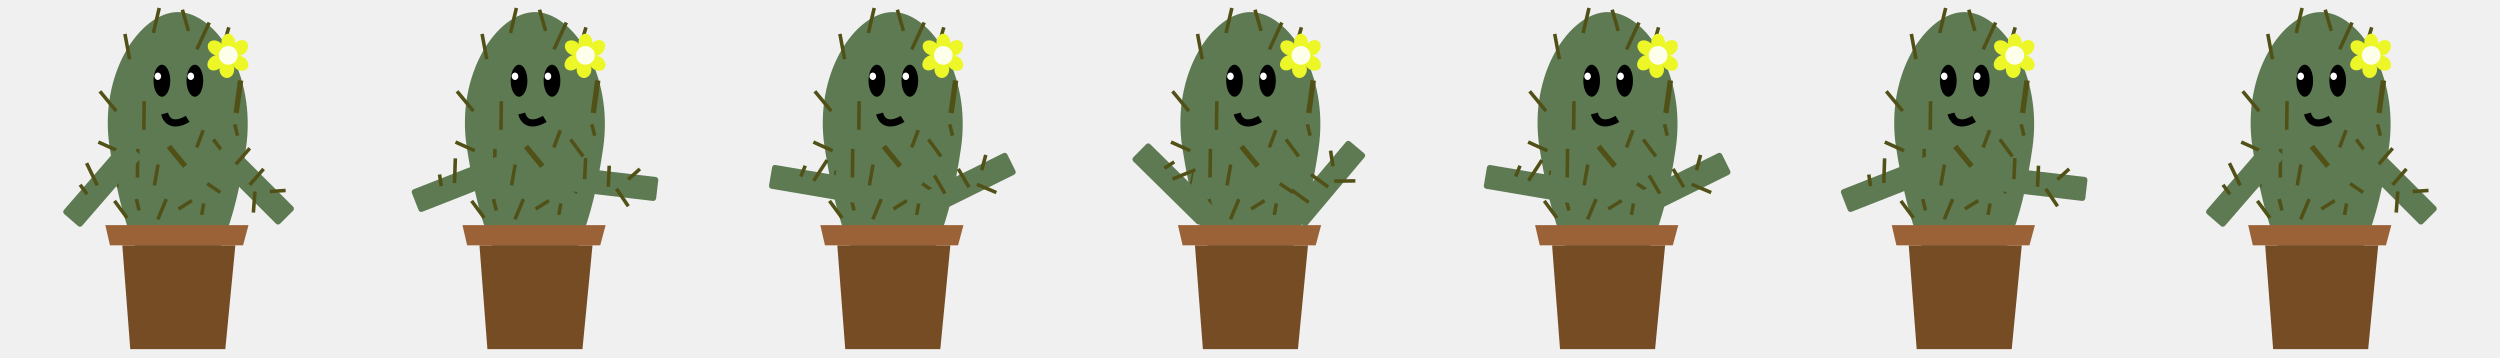
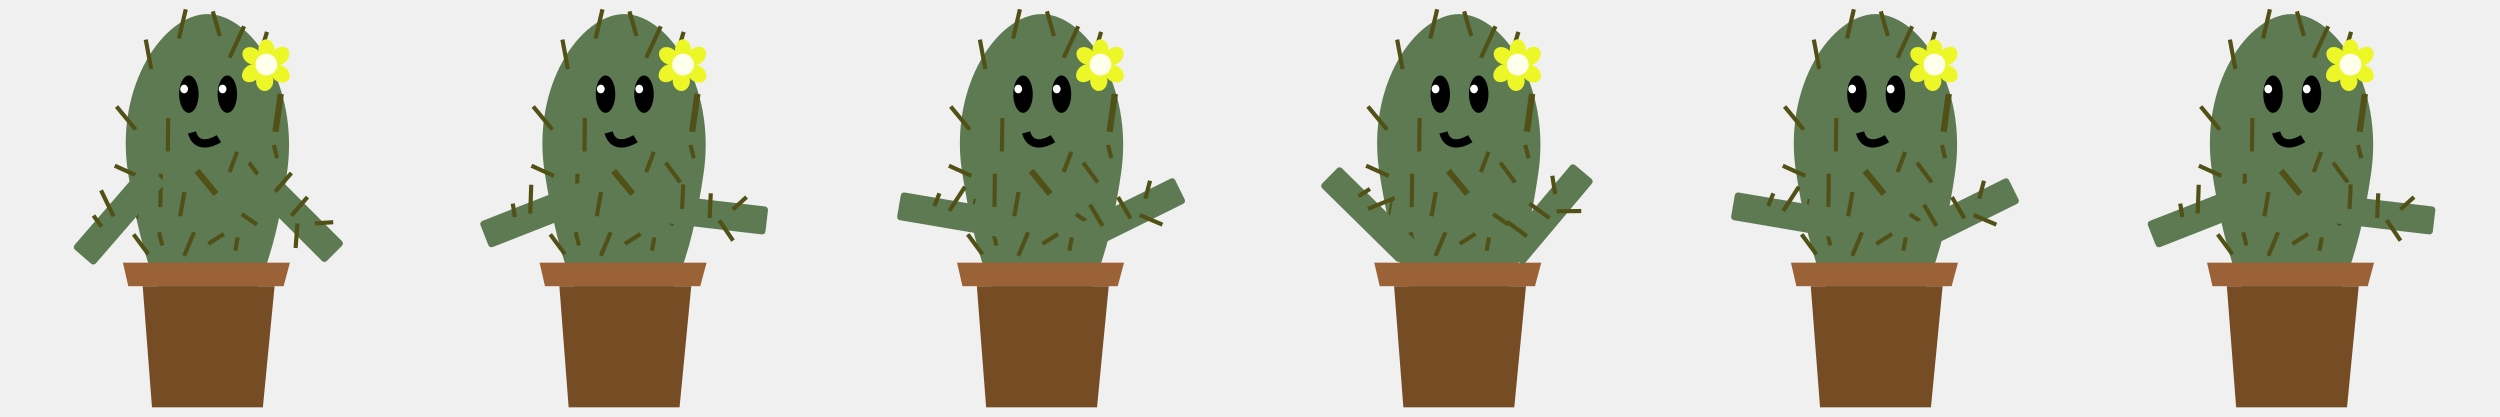
- <svg xmlns="http://www.w3.org/2000/svg" id="Layer_1" data-name="Layer 1" width="1400" height="200" viewBox="0 0 1400 200">
+ <svg xmlns="http://www.w3.org/2000/svg" id="Layer_1" data-name="Layer 1" width="1200" height="200" viewBox="0 0 1200 200">
  <defs>
    <style>.cls-1{fill:#5d7a53;}.cls-2{fill:#754c24;}.cls-3{fill:#9b6237;}.cls-11,.cls-4,.cls-6,.cls-7,.cls-8{fill:none;}.cls-4{stroke:#000;stroke-width:4px;}.cls-4,.cls-6,.cls-7,.cls-8{stroke-miterlimit:10;}.cls-5{fill:#fff;}.cls-6,.cls-7,.cls-8{stroke:#515117;}.cls-6{stroke-width:2px;}.cls-7{stroke-width:3px;}.cls-9{fill:#edf728;}.cls-10{fill:#fdffeb;}</style>
  </defs>
  <path class="cls-1" d="M137.78,82.82c-5.78,40.23-17.09,76.06-38.16,76.06S68.06,125,61.45,82.82C54.94,41.32,78.54,6.76,99.62,6.76S143.76,41.24,137.78,82.82Z" />
  <polygon class="cls-2" points="126.18 195.53 72.95 195.53 68.5 137.38 131.8 137.38 126.18 195.53" />
  <polygon class="cls-3" points="136.12 137.38 61.59 137.38 58.98 126.08 139.16 126.08 136.12 137.38" />
  <path class="cls-4" d="M92.16,63.57c1.93,7.25,8.52,5.73,12.91,3" />
  <ellipse cx="90.66" cy="45.2" rx="4.68" ry="8.96" />
  <ellipse cx="109.12" cy="45.2" rx="4.68" ry="8.96" />
  <ellipse class="cls-5" cx="88.39" cy="42.72" rx="1.86" ry="2.07" />
  <ellipse class="cls-5" cx="106.85" cy="42.72" rx="1.86" ry="2.07" />
  <line class="cls-6" x1="55.08" y1="79.55" x2="65.88" y2="84.43" />
  <line class="cls-6" x1="88.52" y1="92.14" x2="86.46" y2="103.81" />
  <line class="cls-6" x1="119.51" y1="78.06" x2="126.57" y2="87.58" />
  <line class="cls-6" x1="114.08" y1="113.96" x2="112.92" y2="120.34" />
  <line class="cls-6" x1="76.33" y1="111.48" x2="77.92" y2="117.86" />
  <line class="cls-6" x1="131.44" y1="69.59" x2="133.03" y2="75.98" />
  <line class="cls-7" x1="94.52" y1="81.99" x2="103.69" y2="93.09" />
  <line class="cls-8" x1="67.51" y1="95.49" x2="65.79" y2="104.91" />
  <line class="cls-6" x1="107.47" y1="112.3" x2="99.96" y2="117.04" />
  <line class="cls-6" x1="116.04" y1="102.8" x2="123.37" y2="107.8" />
  <line class="cls-6" x1="55.94" y1="51.13" x2="65.11" y2="62.22" />
  <line class="cls-6" x1="69.96" y1="19.01" x2="72.59" y2="33.17" />
  <line class="cls-6" x1="89.18" y1="4.47" x2="85.88" y2="18.49" />
  <line class="cls-6" x1="102.13" y1="5.45" x2="105.55" y2="17.31" />
  <line class="cls-6" x1="117.16" y1="12.62" x2="110.19" y2="27.71" />
  <line class="cls-6" x1="128.14" y1="15.3" x2="123.15" y2="32.39" />
  <line class="cls-7" x1="134.75" y1="45.06" x2="132.24" y2="63.26" />
  <line class="cls-6" x1="80.74" y1="56.64" x2="80.55" y2="72.7" />
  <line class="cls-6" x1="77.16" y1="83.37" x2="76.96" y2="99.43" />
  <line class="cls-6" x1="64.12" y1="112.5" x2="71.18" y2="122.03" />
  <line class="cls-6" x1="113.81" y1="72.9" x2="110.16" y2="82.59" />
  <line class="cls-6" x1="93.14" y1="111.48" x2="88.39" y2="122.82" />
  <ellipse class="cls-9" cx="127.86" cy="23.84" rx="3.86" ry="4.96" />
  <ellipse class="cls-9" cx="134.48" cy="26.87" rx="4.96" ry="3.86" transform="translate(20.38 102.96) rotate(-45)" />
  <ellipse class="cls-9" cx="134.48" cy="35.42" rx="3.86" ry="4.96" transform="translate(28.29 125.21) rotate(-54.98)" />
  <ellipse class="cls-9" cx="127.04" cy="38.86" rx="4.13" ry="4.82" />
  <ellipse class="cls-9" cx="120.7" cy="35.14" rx="4.96" ry="3.86" transform="translate(5.29 84.97) rotate(-39.59)" />
  <ellipse class="cls-9" cx="120.97" cy="26.87" rx="3.86" ry="4.96" transform="translate(29.54 110.52) rotate(-54.98)" />
  <circle class="cls-10" cx="127.86" cy="31.01" r="5.24" />
  <rect class="cls-1" x="50.42" y="76.75" width="13.5" height="52.91" rx="1.61" transform="translate(32.77 218.65) rotate(-139.08)" />
  <rect class="cls-1" x="135.03" y="76.48" width="13.5" height="52.91" rx="1.61" transform="translate(-31.26 130.4) rotate(-45)" />
  <line class="cls-6" x1="139.87" y1="83.03" x2="132.11" y2="91.98" />
  <line class="cls-6" x1="147.59" y1="94.6" x2="139.83" y2="103.55" />
  <line class="cls-6" x1="151.1" y1="107.25" x2="159.95" y2="106.66" />
  <line class="cls-6" x1="142.77" y1="107.22" x2="141.89" y2="119.04" />
  <line class="cls-6" x1="48.5" y1="91.36" x2="54.49" y2="103.81" />
  <line class="cls-6" x1="44.85" y1="103.48" x2="48.77" y2="108.77" />
  <rect class="cls-11" width="200" height="200" />
  <rect class="cls-11" x="400" width="200" height="200" />
  <rect class="cls-11" x="600" width="200" height="200" />
  <rect class="cls-11" x="800" width="200" height="200" />
  <rect class="cls-11" x="1000" width="200" height="200" />
-   <rect class="cls-11" x="1200" width="200" height="200" />
  <path class="cls-1" d="M337.78,82.82c-5.78,40.23-17.09,76.06-38.16,76.06S268.06,125,261.45,82.82c-6.51-41.5,17.09-76.06,38.17-76.06S343.76,41.24,337.78,82.82Z" />
  <polygon class="cls-2" points="326.18 195.53 272.95 195.53 268.5 137.38 331.8 137.38 326.18 195.53" />
  <polygon class="cls-3" points="336.12 137.38 261.59 137.38 258.98 126.08 339.16 126.08 336.12 137.38" />
  <path class="cls-4" d="M292.16,63.57c1.93,7.25,8.52,5.73,12.91,3" />
  <ellipse cx="290.66" cy="45.2" rx="4.68" ry="8.96" />
  <ellipse cx="309.12" cy="45.2" rx="4.68" ry="8.96" />
  <ellipse class="cls-5" cx="288.39" cy="42.72" rx="1.86" ry="2.07" />
  <ellipse class="cls-5" cx="306.85" cy="42.72" rx="1.86" ry="2.07" />
  <line class="cls-6" x1="255.08" y1="79.55" x2="265.88" y2="84.43" />
  <line class="cls-6" x1="288.52" y1="92.14" x2="286.46" y2="103.81" />
  <line class="cls-6" x1="319.51" y1="78.06" x2="326.57" y2="87.58" />
  <line class="cls-6" x1="314.08" y1="113.96" x2="312.92" y2="120.34" />
  <line class="cls-6" x1="276.33" y1="111.48" x2="277.92" y2="117.86" />
  <line class="cls-6" x1="331.44" y1="69.59" x2="333.03" y2="75.98" />
  <line class="cls-7" x1="294.52" y1="81.99" x2="303.69" y2="93.09" />
  <line class="cls-8" x1="267.51" y1="95.49" x2="265.79" y2="104.91" />
  <line class="cls-6" x1="307.47" y1="112.3" x2="299.96" y2="117.04" />
  <line class="cls-6" x1="316.04" y1="102.8" x2="323.37" y2="107.8" />
  <line class="cls-6" x1="255.94" y1="51.13" x2="265.11" y2="62.22" />
  <line class="cls-6" x1="269.96" y1="19.01" x2="272.59" y2="33.17" />
  <line class="cls-6" x1="289.18" y1="4.47" x2="285.88" y2="18.49" />
  <line class="cls-6" x1="302.13" y1="5.45" x2="305.55" y2="17.31" />
  <line class="cls-6" x1="317.16" y1="12.62" x2="310.19" y2="27.71" />
  <line class="cls-6" x1="328.14" y1="15.3" x2="323.15" y2="32.39" />
  <line class="cls-7" x1="334.75" y1="45.06" x2="332.24" y2="63.26" />
  <line class="cls-6" x1="280.74" y1="56.64" x2="280.55" y2="72.7" />
  <line class="cls-6" x1="277.16" y1="83.37" x2="276.96" y2="99.43" />
  <line class="cls-6" x1="264.12" y1="112.5" x2="271.18" y2="122.03" />
  <line class="cls-6" x1="313.81" y1="72.9" x2="310.16" y2="82.59" />
  <line class="cls-6" x1="293.14" y1="111.48" x2="288.39" y2="122.82" />
  <ellipse class="cls-9" cx="327.86" cy="23.84" rx="3.86" ry="4.96" />
  <ellipse class="cls-9" cx="334.48" cy="26.87" rx="4.96" ry="3.86" transform="translate(78.96 244.38) rotate(-45)" />
  <ellipse class="cls-9" cx="334.48" cy="35.42" rx="3.86" ry="4.96" transform="translate(113.51 288.99) rotate(-54.98)" />
  <ellipse class="cls-9" cx="327.04" cy="38.86" rx="4.13" ry="4.82" />
  <ellipse class="cls-9" cx="320.7" cy="35.14" rx="4.96" ry="3.86" transform="translate(51.15 212.42) rotate(-39.59)" />
  <ellipse class="cls-9" cx="320.97" cy="26.87" rx="3.86" ry="4.96" transform="translate(114.75 274.3) rotate(-54.98)" />
  <circle class="cls-10" cx="327.86" cy="31.01" r="5.24" />
  <rect class="cls-1" x="335.03" y="76.48" width="13.5" height="52.91" rx="1.61" transform="translate(199.76 430.41) rotate(-83.32)" />
  <line class="cls-6" x1="327.94" y1="88.5" x2="327.4" y2="100.33" />
  <line class="cls-6" x1="341.17" y1="92.79" x2="340.63" y2="104.63" />
  <line class="cls-6" x1="351.77" y1="100.54" x2="358.34" y2="94.59" />
  <line class="cls-6" x1="345.21" y1="105.69" x2="351.85" y2="115.5" />
  <rect class="cls-1" x="250.42" y="76.75" width="13.5" height="52.91" rx="1.61" transform="translate(255 380.32) rotate(-111.42)" />
  <line class="cls-6" x1="254.99" y1="88.68" x2="254.52" y2="102.5" />
  <line class="cls-6" x1="246.13" y1="97.73" x2="247.15" y2="104.23" />
  <path class="cls-1" d="M538.17,82.82c-5.79,40.23-17.09,76.06-38.17,76.06S468.45,125,461.84,82.82C455.33,41.32,478.92,6.76,500,6.76S544.15,41.24,538.17,82.82Z" />
  <polygon class="cls-2" points="526.57 195.53 473.34 195.53 468.89 137.38 532.19 137.38 526.57 195.53" />
  <polygon class="cls-3" points="536.51 137.38 461.98 137.38 459.37 126.08 539.55 126.08 536.51 137.38" />
  <path class="cls-4" d="M492.55,63.57c1.93,7.25,8.52,5.73,12.91,3" />
  <ellipse cx="491.05" cy="45.2" rx="4.68" ry="8.96" />
  <ellipse cx="509.51" cy="45.2" rx="4.68" ry="8.96" />
  <ellipse class="cls-5" cx="488.77" cy="42.72" rx="1.86" ry="2.07" />
  <ellipse class="cls-5" cx="507.24" cy="42.72" rx="1.86" ry="2.07" />
  <line class="cls-6" x1="455.47" y1="79.55" x2="466.27" y2="84.43" />
  <line class="cls-6" x1="488.91" y1="92.14" x2="486.85" y2="103.81" />
  <line class="cls-6" x1="519.9" y1="78.06" x2="526.96" y2="87.58" />
  <line class="cls-6" x1="514.47" y1="113.96" x2="513.3" y2="120.34" />
  <line class="cls-6" x1="476.72" y1="111.48" x2="478.31" y2="117.86" />
  <line class="cls-6" x1="531.83" y1="69.59" x2="533.42" y2="75.98" />
  <line class="cls-7" x1="494.91" y1="81.99" x2="504.08" y2="93.09" />
  <line class="cls-8" x1="467.9" y1="95.49" x2="466.18" y2="104.91" />
  <line class="cls-6" x1="507.86" y1="112.3" x2="500.35" y2="117.04" />
  <line class="cls-6" x1="516.42" y1="102.8" x2="523.75" y2="107.8" />
  <line class="cls-6" x1="456.32" y1="51.13" x2="465.5" y2="62.22" />
  <line class="cls-6" x1="470.35" y1="19.01" x2="472.97" y2="33.17" />
  <line class="cls-6" x1="489.57" y1="4.47" x2="486.27" y2="18.49" />
  <line class="cls-6" x1="502.52" y1="5.45" x2="505.94" y2="17.31" />
  <line class="cls-6" x1="517.55" y1="12.62" x2="510.58" y2="27.71" />
  <line class="cls-6" x1="528.53" y1="15.3" x2="523.53" y2="32.39" />
  <line class="cls-7" x1="535.14" y1="45.06" x2="532.63" y2="63.26" />
  <line class="cls-6" x1="481.13" y1="56.64" x2="480.93" y2="72.7" />
  <line class="cls-6" x1="477.54" y1="83.37" x2="477.35" y2="99.43" />
  <line class="cls-6" x1="464.51" y1="112.5" x2="471.56" y2="122.03" />
  <line class="cls-6" x1="514.2" y1="72.9" x2="510.55" y2="82.59" />
  <line class="cls-6" x1="493.53" y1="111.48" x2="488.78" y2="122.82" />
  <ellipse class="cls-9" cx="528.25" cy="23.84" rx="3.86" ry="4.96" />
  <ellipse class="cls-9" cx="534.86" cy="26.87" rx="4.96" ry="3.86" transform="translate(137.66 386.08) rotate(-45)" />
  <ellipse class="cls-9" cx="534.86" cy="35.42" rx="3.86" ry="4.96" transform="translate(198.89 453.09) rotate(-54.98)" />
  <ellipse class="cls-9" cx="527.42" cy="38.86" rx="4.13" ry="4.82" />
  <ellipse class="cls-9" cx="521.09" cy="35.14" rx="4.96" ry="3.86" transform="translate(97.1 340.11) rotate(-39.59)" />
  <ellipse class="cls-9" cx="521.36" cy="26.87" rx="3.86" ry="4.96" transform="translate(200.13 438.39) rotate(-54.98)" />
  <circle class="cls-10" cx="528.25" cy="31.01" r="5.24" />
  <rect class="cls-1" x="535.93" y="76.33" width="13.5" height="52.91" rx="1.61" transform="translate(691.04 634.81) rotate(-116.31)" />
  <line class="cls-6" x1="523.21" y1="98.21" x2="529.2" y2="108.43" />
  <line class="cls-6" x1="536.64" y1="94.61" x2="542.64" y2="104.83" />
  <line class="cls-6" x1="549.76" y1="95.34" x2="552.03" y2="86.76" />
  <line class="cls-6" x1="547.06" y1="103.22" x2="557.97" y2="107.84" />
  <rect class="cls-1" x="450.81" y="76.75" width="13.5" height="52.91" rx="1.61" transform="translate(278.92 536.92) rotate(-80.32)" />
  <line class="cls-6" x1="463.19" y1="89.64" x2="455.66" y2="101.23" />
  <line class="cls-6" x1="450.94" y1="92.81" x2="448.45" y2="98.91" />
  <path class="cls-1" d="M738.45,82.82c-5.78,40.23-17.08,76.06-38.16,76.06S668.73,125,662.12,82.82c-6.51-41.5,17.09-76.06,38.17-76.06S744.43,41.24,738.45,82.82Z" />
  <polygon class="cls-2" points="726.85 195.53 673.62 195.53 669.17 137.38 732.47 137.38 726.85 195.53" />
  <polygon class="cls-3" points="736.79 137.38 662.26 137.38 659.65 126.08 739.83 126.08 736.79 137.38" />
  <path class="cls-4" d="M692.83,63.57c1.93,7.25,8.52,5.73,12.91,3" />
  <ellipse cx="691.33" cy="45.2" rx="4.68" ry="8.96" />
  <ellipse cx="709.79" cy="45.2" rx="4.68" ry="8.96" />
  <ellipse class="cls-5" cx="689.06" cy="42.72" rx="1.86" ry="2.07" />
  <ellipse class="cls-5" cx="707.52" cy="42.72" rx="1.86" ry="2.07" />
  <line class="cls-6" x1="655.75" y1="79.55" x2="666.55" y2="84.43" />
  <line class="cls-6" x1="689.19" y1="92.14" x2="687.13" y2="103.81" />
  <line class="cls-6" x1="720.18" y1="78.06" x2="727.24" y2="87.58" />
  <line class="cls-6" x1="714.75" y1="113.96" x2="713.59" y2="120.34" />
  <line class="cls-6" x1="677" y1="111.48" x2="678.59" y2="117.86" />
  <line class="cls-6" x1="732.12" y1="69.59" x2="733.7" y2="75.98" />
  <line class="cls-7" x1="695.19" y1="81.99" x2="704.36" y2="93.09" />
  <line class="cls-8" x1="668.18" y1="95.49" x2="666.46" y2="104.91" />
  <line class="cls-6" x1="708.14" y1="112.3" x2="700.64" y2="117.04" />
  <line class="cls-6" x1="716.71" y1="102.8" x2="724.04" y2="107.8" />
  <line class="cls-6" x1="656.61" y1="51.13" x2="665.78" y2="62.22" />
  <line class="cls-6" x1="670.63" y1="19.01" x2="673.26" y2="33.17" />
  <line class="cls-6" x1="689.85" y1="4.47" x2="686.55" y2="18.49" />
  <line class="cls-6" x1="702.8" y1="5.45" x2="706.22" y2="17.31" />
  <line class="cls-6" x1="717.83" y1="12.62" x2="710.86" y2="27.71" />
  <line class="cls-6" x1="728.81" y1="15.3" x2="723.82" y2="32.39" />
  <line class="cls-7" x1="735.42" y1="45.06" x2="732.91" y2="63.26" />
  <line class="cls-6" x1="681.41" y1="56.64" x2="681.22" y2="72.7" />
  <line class="cls-6" x1="677.83" y1="83.37" x2="677.63" y2="99.43" />
  <line class="cls-6" x1="664.79" y1="112.5" x2="671.85" y2="122.03" />
  <line class="cls-6" x1="714.48" y1="72.9" x2="710.83" y2="82.59" />
  <line class="cls-6" x1="693.81" y1="111.48" x2="689.06" y2="122.82" />
  <ellipse class="cls-9" cx="728.53" cy="23.84" rx="3.86" ry="4.96" />
  <ellipse class="cls-9" cx="735.15" cy="26.87" rx="4.96" ry="3.86" transform="translate(196.32 527.7) rotate(-45)" />
  <ellipse class="cls-9" cx="735.15" cy="35.42" rx="3.86" ry="4.96" transform="translate(284.22 617.1) rotate(-54.98)" />
  <ellipse class="cls-9" cx="727.71" cy="38.86" rx="4.13" ry="4.82" />
  <ellipse class="cls-9" cx="721.37" cy="35.14" rx="4.96" ry="3.86" transform="translate(143.03 467.73) rotate(-39.59)" />
  <ellipse class="cls-9" cx="721.64" cy="26.87" rx="3.86" ry="4.96" transform="translate(285.46 602.41) rotate(-54.98)" />
  <circle class="cls-10" cx="728.53" cy="31.01" r="5.24" />
  <rect class="cls-1" x="736.21" y="76.33" width="13.5" height="52.91" rx="1.61" transform="translate(1245.24 659.8) rotate(-139.92)" />
  <line class="cls-6" x1="723.29" y1="106.39" x2="732.87" y2="113.36" />
  <line class="cls-6" x1="734.16" y1="97.71" x2="743.74" y2="104.68" />
  <line class="cls-6" x1="746.46" y1="93.13" x2="745.11" y2="84.36" />
  <line class="cls-6" x1="747.15" y1="101.43" x2="759" y2="101.29" />
  <rect class="cls-1" x="650.32" y="76.51" width="13.5" height="52.91" rx="1.61" transform="translate(122.83 499.11) rotate(-45.46)" />
  <line class="cls-6" x1="669.44" y1="95.05" x2="656.64" y2="100.25" />
  <line class="cls-6" x1="657.57" y1="90.65" x2="652.05" y2="94.23" />
  <path class="cls-1" d="M938.45,82.82c-5.78,40.23-17.08,76.06-38.16,76.06S868.73,125,862.12,82.82c-6.51-41.5,17.09-76.06,38.17-76.06S944.43,41.24,938.45,82.82Z" />
  <polygon class="cls-2" points="926.85 195.53 873.62 195.53 869.17 137.38 932.47 137.38 926.85 195.53" />
  <polygon class="cls-3" points="936.79 137.38 862.26 137.38 859.65 126.08 939.83 126.08 936.79 137.38" />
  <path class="cls-4" d="M892.83,63.57c1.93,7.25,8.52,5.73,12.91,3" />
  <ellipse cx="891.33" cy="45.2" rx="4.68" ry="8.96" />
  <ellipse cx="909.79" cy="45.2" rx="4.68" ry="8.96" />
  <ellipse class="cls-5" cx="889.06" cy="42.72" rx="1.86" ry="2.07" />
  <ellipse class="cls-5" cx="907.52" cy="42.72" rx="1.86" ry="2.07" />
  <line class="cls-6" x1="855.75" y1="79.55" x2="866.55" y2="84.43" />
  <line class="cls-6" x1="889.19" y1="92.14" x2="887.13" y2="103.81" />
  <line class="cls-6" x1="920.18" y1="78.06" x2="927.24" y2="87.58" />
  <line class="cls-6" x1="914.75" y1="113.96" x2="913.59" y2="120.34" />
  <line class="cls-6" x1="877" y1="111.48" x2="878.59" y2="117.86" />
  <line class="cls-6" x1="932.12" y1="69.59" x2="933.7" y2="75.98" />
  <line class="cls-7" x1="895.19" y1="81.99" x2="904.36" y2="93.09" />
  <line class="cls-8" x1="868.18" y1="95.49" x2="866.46" y2="104.91" />
  <line class="cls-6" x1="908.14" y1="112.3" x2="900.64" y2="117.04" />
  <line class="cls-6" x1="916.71" y1="102.8" x2="924.04" y2="107.8" />
  <line class="cls-6" x1="856.61" y1="51.13" x2="865.78" y2="62.22" />
  <line class="cls-6" x1="870.63" y1="19.01" x2="873.26" y2="33.17" />
  <line class="cls-6" x1="889.85" y1="4.47" x2="886.55" y2="18.49" />
  <line class="cls-6" x1="902.8" y1="5.45" x2="906.22" y2="17.31" />
  <line class="cls-6" x1="917.83" y1="12.62" x2="910.86" y2="27.71" />
  <line class="cls-6" x1="928.81" y1="15.3" x2="923.82" y2="32.39" />
  <line class="cls-7" x1="935.42" y1="45.06" x2="932.91" y2="63.26" />
  <line class="cls-6" x1="881.41" y1="56.64" x2="881.22" y2="72.7" />
  <line class="cls-6" x1="877.83" y1="83.37" x2="877.63" y2="99.43" />
  <line class="cls-6" x1="864.79" y1="112.5" x2="871.85" y2="122.03" />
  <line class="cls-6" x1="914.48" y1="72.9" x2="910.83" y2="82.59" />
  <line class="cls-6" x1="893.81" y1="111.48" x2="889.06" y2="122.82" />
  <ellipse class="cls-9" cx="928.53" cy="23.84" rx="3.86" ry="4.96" />
  <ellipse class="cls-9" cx="935.15" cy="26.87" rx="4.96" ry="3.86" transform="translate(254.9 669.12) rotate(-45)" />
  <ellipse class="cls-9" cx="935.15" cy="35.42" rx="3.86" ry="4.96" transform="translate(369.43 780.89) rotate(-54.98)" />
  <ellipse class="cls-9" cx="927.71" cy="38.86" rx="4.13" ry="4.82" />
  <ellipse class="cls-9" cx="921.37" cy="35.14" rx="4.96" ry="3.86" transform="translate(188.9 595.18) rotate(-39.59)" />
  <ellipse class="cls-9" cx="921.64" cy="26.87" rx="3.86" ry="4.96" transform="translate(370.68 766.19) rotate(-54.98)" />
  <circle class="cls-10" cx="928.53" cy="31.01" r="5.24" />
  <rect class="cls-1" x="936.21" y="76.33" width="13.5" height="52.91" rx="1.61" transform="translate(1268.71 993.64) rotate(-116.31)" />
  <line class="cls-6" x1="923.49" y1="98.21" x2="929.48" y2="108.43" />
  <line class="cls-6" x1="936.93" y1="94.61" x2="942.92" y2="104.83" />
  <line class="cls-6" x1="950.04" y1="95.34" x2="952.31" y2="86.76" />
  <line class="cls-6" x1="947.34" y1="103.22" x2="958.25" y2="107.84" />
  <rect class="cls-1" x="851.09" y="76.75" width="13.5" height="52.91" rx="1.61" transform="translate(611.92 931.51) rotate(-80.32)" />
  <line class="cls-6" x1="863.47" y1="89.64" x2="855.94" y2="101.23" />
  <line class="cls-6" x1="851.22" y1="92.81" x2="848.73" y2="98.91" />
  <path class="cls-1" d="M1138.17,82.82c-5.79,40.23-17.09,76.06-38.17,76.06s-31.55-33.9-38.16-76.06c-6.51-41.5,17.08-76.06,38.16-76.06S1144.15,41.24,1138.17,82.82Z" />
  <polygon class="cls-2" points="1126.57 195.53 1073.34 195.53 1068.89 137.38 1132.19 137.38 1126.57 195.53" />
  <polygon class="cls-3" points="1136.51 137.38 1061.98 137.38 1059.37 126.08 1139.55 126.08 1136.51 137.38" />
  <path class="cls-4" d="M1092.55,63.57c1.93,7.25,8.52,5.73,12.91,3" />
  <ellipse cx="1091.05" cy="45.2" rx="4.68" ry="8.96" />
  <ellipse cx="1109.51" cy="45.2" rx="4.68" ry="8.96" />
  <ellipse class="cls-5" cx="1088.77" cy="42.72" rx="1.86" ry="2.07" />
  <ellipse class="cls-5" cx="1107.24" cy="42.72" rx="1.86" ry="2.07" />
  <line class="cls-6" x1="1055.47" y1="79.55" x2="1066.27" y2="84.43" />
  <line class="cls-6" x1="1088.91" y1="92.14" x2="1086.85" y2="103.81" />
  <line class="cls-6" x1="1119.9" y1="78.06" x2="1126.96" y2="87.58" />
  <line class="cls-6" x1="1114.47" y1="113.96" x2="1113.3" y2="120.34" />
  <line class="cls-6" x1="1076.72" y1="111.48" x2="1078.31" y2="117.86" />
  <line class="cls-6" x1="1131.83" y1="69.59" x2="1133.42" y2="75.98" />
  <line class="cls-7" x1="1094.91" y1="81.99" x2="1104.08" y2="93.09" />
  <line class="cls-8" x1="1067.9" y1="95.49" x2="1066.18" y2="104.91" />
  <line class="cls-6" x1="1107.86" y1="112.3" x2="1100.35" y2="117.04" />
  <line class="cls-6" x1="1116.42" y1="102.8" x2="1123.75" y2="107.8" />
  <line class="cls-6" x1="1056.32" y1="51.13" x2="1065.5" y2="62.22" />
  <line class="cls-6" x1="1070.35" y1="19.01" x2="1072.97" y2="33.17" />
  <line class="cls-6" x1="1089.57" y1="4.47" x2="1086.27" y2="18.49" />
  <line class="cls-6" x1="1102.52" y1="5.45" x2="1105.94" y2="17.31" />
  <line class="cls-6" x1="1117.55" y1="12.62" x2="1110.58" y2="27.71" />
  <line class="cls-6" x1="1128.53" y1="15.3" x2="1123.53" y2="32.39" />
  <line class="cls-7" x1="1135.14" y1="45.06" x2="1132.63" y2="63.26" />
  <line class="cls-6" x1="1081.13" y1="56.64" x2="1080.93" y2="72.7" />
  <line class="cls-6" x1="1077.54" y1="83.37" x2="1077.35" y2="99.43" />
  <line class="cls-6" x1="1064.51" y1="112.5" x2="1071.56" y2="122.03" />
  <line class="cls-6" x1="1114.2" y1="72.9" x2="1110.55" y2="82.59" />
  <line class="cls-6" x1="1093.53" y1="111.48" x2="1088.78" y2="122.82" />
  <ellipse class="cls-9" cx="1128.25" cy="23.84" rx="3.86" ry="4.96" />
  <ellipse class="cls-9" cx="1134.86" cy="26.87" rx="4.96" ry="3.86" transform="translate(313.39 810.34) rotate(-45)" />
  <ellipse class="cls-9" cx="1134.86" cy="35.42" rx="3.86" ry="4.96" transform="translate(454.53 944.43) rotate(-54.98)" />
  <ellipse class="cls-9" cx="1127.42" cy="38.86" rx="4.13" ry="4.82" />
  <ellipse class="cls-9" cx="1121.09" cy="35.14" rx="4.96" ry="3.86" transform="translate(234.7 722.45) rotate(-39.59)" />
  <ellipse class="cls-9" cx="1121.36" cy="26.87" rx="3.86" ry="4.96" transform="translate(455.77 929.74) rotate(-54.98)" />
  <circle class="cls-10" cx="1128.25" cy="31.01" r="5.24" />
  <rect class="cls-1" x="1135.42" y="76.48" width="13.5" height="52.91" rx="1.61" transform="translate(906.99 1225.36) rotate(-83.32)" />
  <line class="cls-6" x1="1128.33" y1="88.5" x2="1127.79" y2="100.33" />
  <line class="cls-6" x1="1141.56" y1="92.79" x2="1141.02" y2="104.63" />
  <line class="cls-6" x1="1152.16" y1="100.54" x2="1158.73" y2="94.59" />
  <line class="cls-6" x1="1145.6" y1="105.69" x2="1152.24" y2="115.5" />
  <rect class="cls-1" x="1050.81" y="76.75" width="13.5" height="52.91" rx="1.61" transform="translate(1347.65 1125.44) rotate(-111.42)" />
  <line class="cls-6" x1="1055.38" y1="88.68" x2="1054.91" y2="102.5" />
  <line class="cls-6" x1="1046.52" y1="97.73" x2="1047.54" y2="104.23" />
-   <path class="cls-1" d="M1337.78,82.82c-5.78,40.23-17.09,76.06-38.16,76.06s-31.56-33.9-38.17-76.06c-6.51-41.5,17.09-76.06,38.17-76.06S1343.76,41.24,1337.78,82.82Z" />
-   <polygon class="cls-2" points="1326.18 195.53 1272.95 195.53 1268.5 137.38 1331.8 137.38 1326.18 195.53" />
-   <polygon class="cls-3" points="1336.12 137.38 1261.59 137.38 1258.98 126.08 1339.16 126.08 1336.12 137.38" />
-   <path class="cls-4" d="M1292.16,63.57c1.93,7.25,8.52,5.73,12.91,3" />
-   <ellipse cx="1290.66" cy="45.2" rx="4.68" ry="8.96" />
-   <ellipse cx="1309.12" cy="45.2" rx="4.68" ry="8.96" />
-   <ellipse class="cls-5" cx="1288.39" cy="42.72" rx="1.86" ry="2.07" />
-   <ellipse class="cls-5" cx="1306.85" cy="42.72" rx="1.86" ry="2.07" />
-   <line class="cls-6" x1="1255.08" y1="79.55" x2="1265.88" y2="84.43" />
-   <line class="cls-6" x1="1288.52" y1="92.14" x2="1286.46" y2="103.81" />
-   <line class="cls-6" x1="1319.51" y1="78.06" x2="1326.57" y2="87.58" />
-   <line class="cls-6" x1="1314.08" y1="113.96" x2="1312.92" y2="120.34" />
-   <line class="cls-6" x1="1276.33" y1="111.48" x2="1277.92" y2="117.86" />
-   <line class="cls-6" x1="1331.44" y1="69.59" x2="1333.03" y2="75.98" />
-   <line class="cls-7" x1="1294.52" y1="81.99" x2="1303.69" y2="93.09" />
-   <line class="cls-8" x1="1267.51" y1="95.49" x2="1265.79" y2="104.91" />
-   <line class="cls-6" x1="1307.47" y1="112.3" x2="1299.96" y2="117.04" />
-   <line class="cls-6" x1="1316.04" y1="102.8" x2="1323.37" y2="107.8" />
-   <line class="cls-6" x1="1255.94" y1="51.13" x2="1265.11" y2="62.22" />
-   <line class="cls-6" x1="1269.96" y1="19.01" x2="1272.59" y2="33.17" />
-   <line class="cls-6" x1="1289.18" y1="4.47" x2="1285.88" y2="18.49" />
-   <line class="cls-6" x1="1302.13" y1="5.45" x2="1305.55" y2="17.31" />
-   <line class="cls-6" x1="1317.16" y1="12.62" x2="1310.19" y2="27.71" />
-   <line class="cls-6" x1="1328.14" y1="15.3" x2="1323.15" y2="32.39" />
-   <line class="cls-7" x1="1334.75" y1="45.06" x2="1332.24" y2="63.26" />
-   <line class="cls-6" x1="1280.74" y1="56.64" x2="1280.55" y2="72.7" />
-   <line class="cls-6" x1="1277.16" y1="83.37" x2="1276.96" y2="99.43" />
-   <line class="cls-6" x1="1264.12" y1="112.5" x2="1271.18" y2="122.03" />
-   <line class="cls-6" x1="1313.81" y1="72.9" x2="1310.16" y2="82.59" />
-   <line class="cls-6" x1="1293.14" y1="111.48" x2="1288.39" y2="122.82" />
-   <ellipse class="cls-9" cx="1327.86" cy="23.84" rx="3.86" ry="4.96" />
-   <ellipse class="cls-9" cx="1334.48" cy="26.87" rx="4.96" ry="3.86" transform="translate(371.86 951.49) rotate(-45)" />
-   <ellipse class="cls-9" cx="1334.48" cy="35.42" rx="3.86" ry="4.96" transform="translate(539.57 1107.9) rotate(-54.98)" />
-   <ellipse class="cls-9" cx="1327.04" cy="38.86" rx="4.13" ry="4.82" />
-   <ellipse class="cls-9" cx="1320.7" cy="35.14" rx="4.96" ry="3.86" transform="translate(280.48 849.64) rotate(-39.59)" />
-   <ellipse class="cls-9" cx="1320.97" cy="26.87" rx="3.86" ry="4.96" transform="translate(540.82 1093.2) rotate(-54.98)" />
-   <circle class="cls-10" cx="1327.86" cy="31.01" r="5.24" />
-   <rect class="cls-1" x="1250.42" y="76.75" width="13.5" height="52.91" rx="1.61" transform="translate(2139.51 1004.67) rotate(-139.08)" />
-   <rect class="cls-1" x="1335.03" y="76.48" width="13.5" height="52.91" rx="1.61" transform="translate(320.21 978.93) rotate(-45)" />
-   <line class="cls-6" x1="1339.87" y1="83.03" x2="1332.11" y2="91.98" />
-   <line class="cls-6" x1="1347.59" y1="94.6" x2="1339.83" y2="103.55" />
-   <line class="cls-6" x1="1351.1" y1="107.25" x2="1359.95" y2="106.66" />
-   <line class="cls-6" x1="1342.77" y1="107.22" x2="1341.89" y2="119.04" />
-   <line class="cls-6" x1="1248.5" y1="91.36" x2="1254.49" y2="103.81" />
-   <line class="cls-6" x1="1244.85" y1="103.48" x2="1248.77" y2="108.77" />
-   <rect class="cls-11" x="1200" width="200" height="200" />
</svg>
